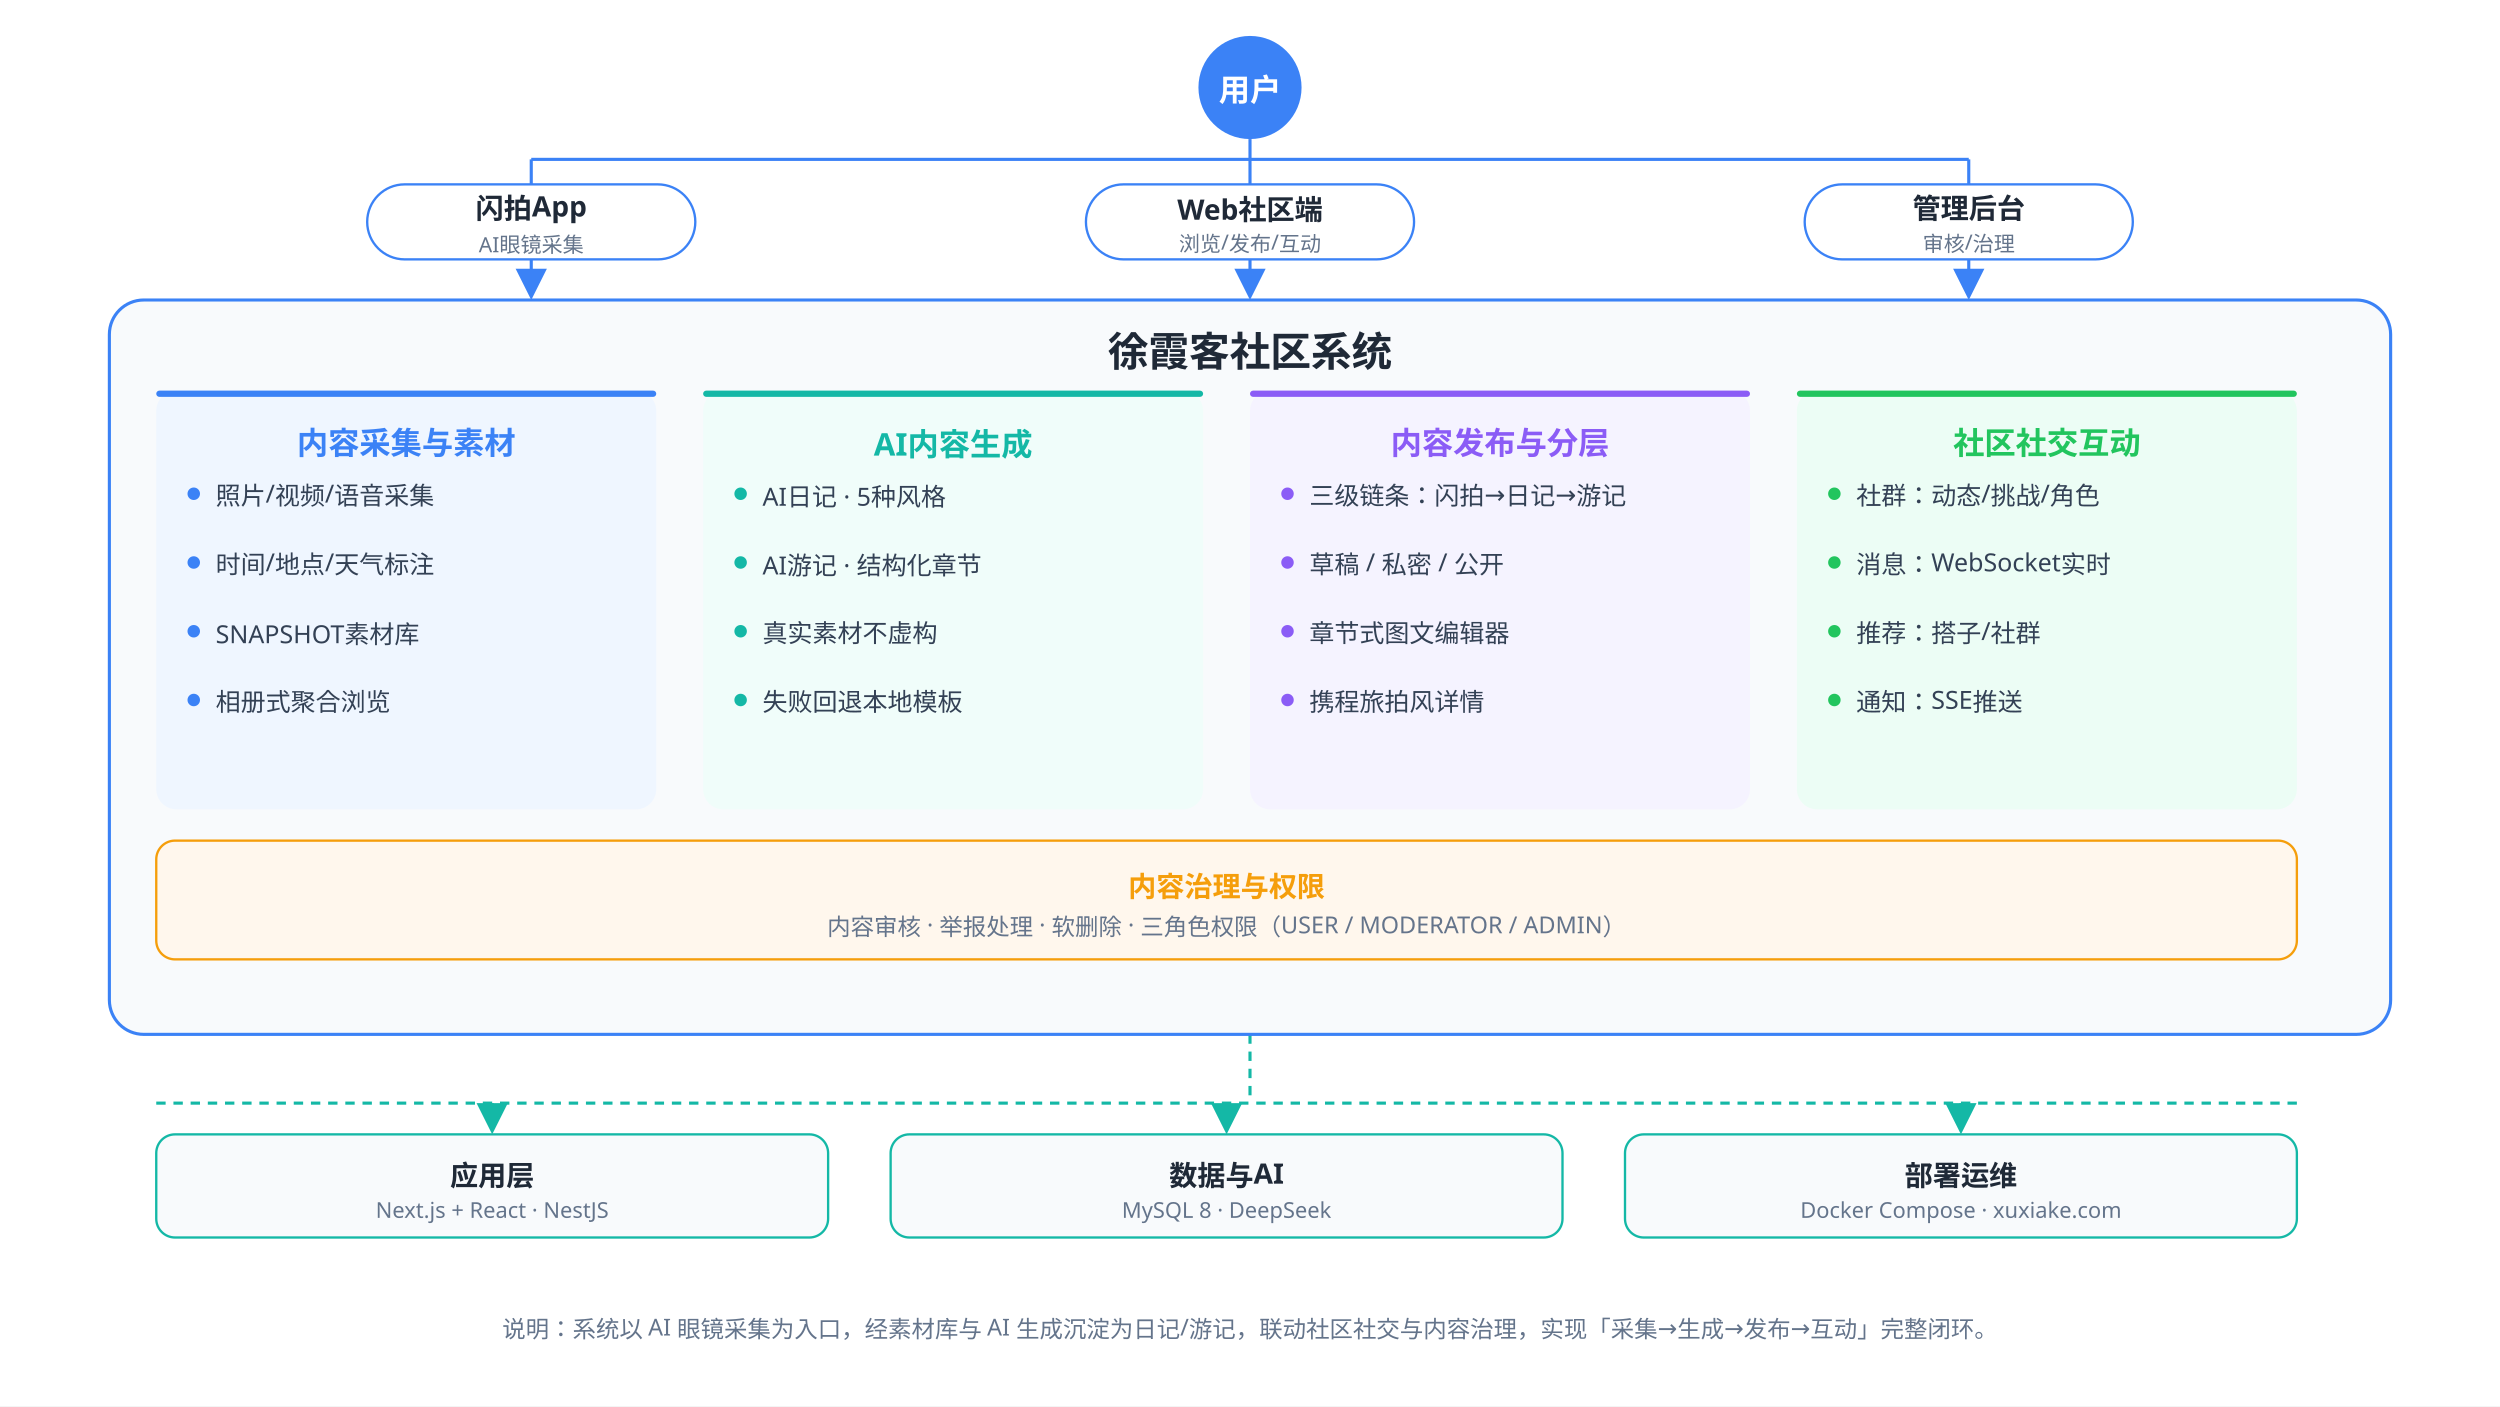
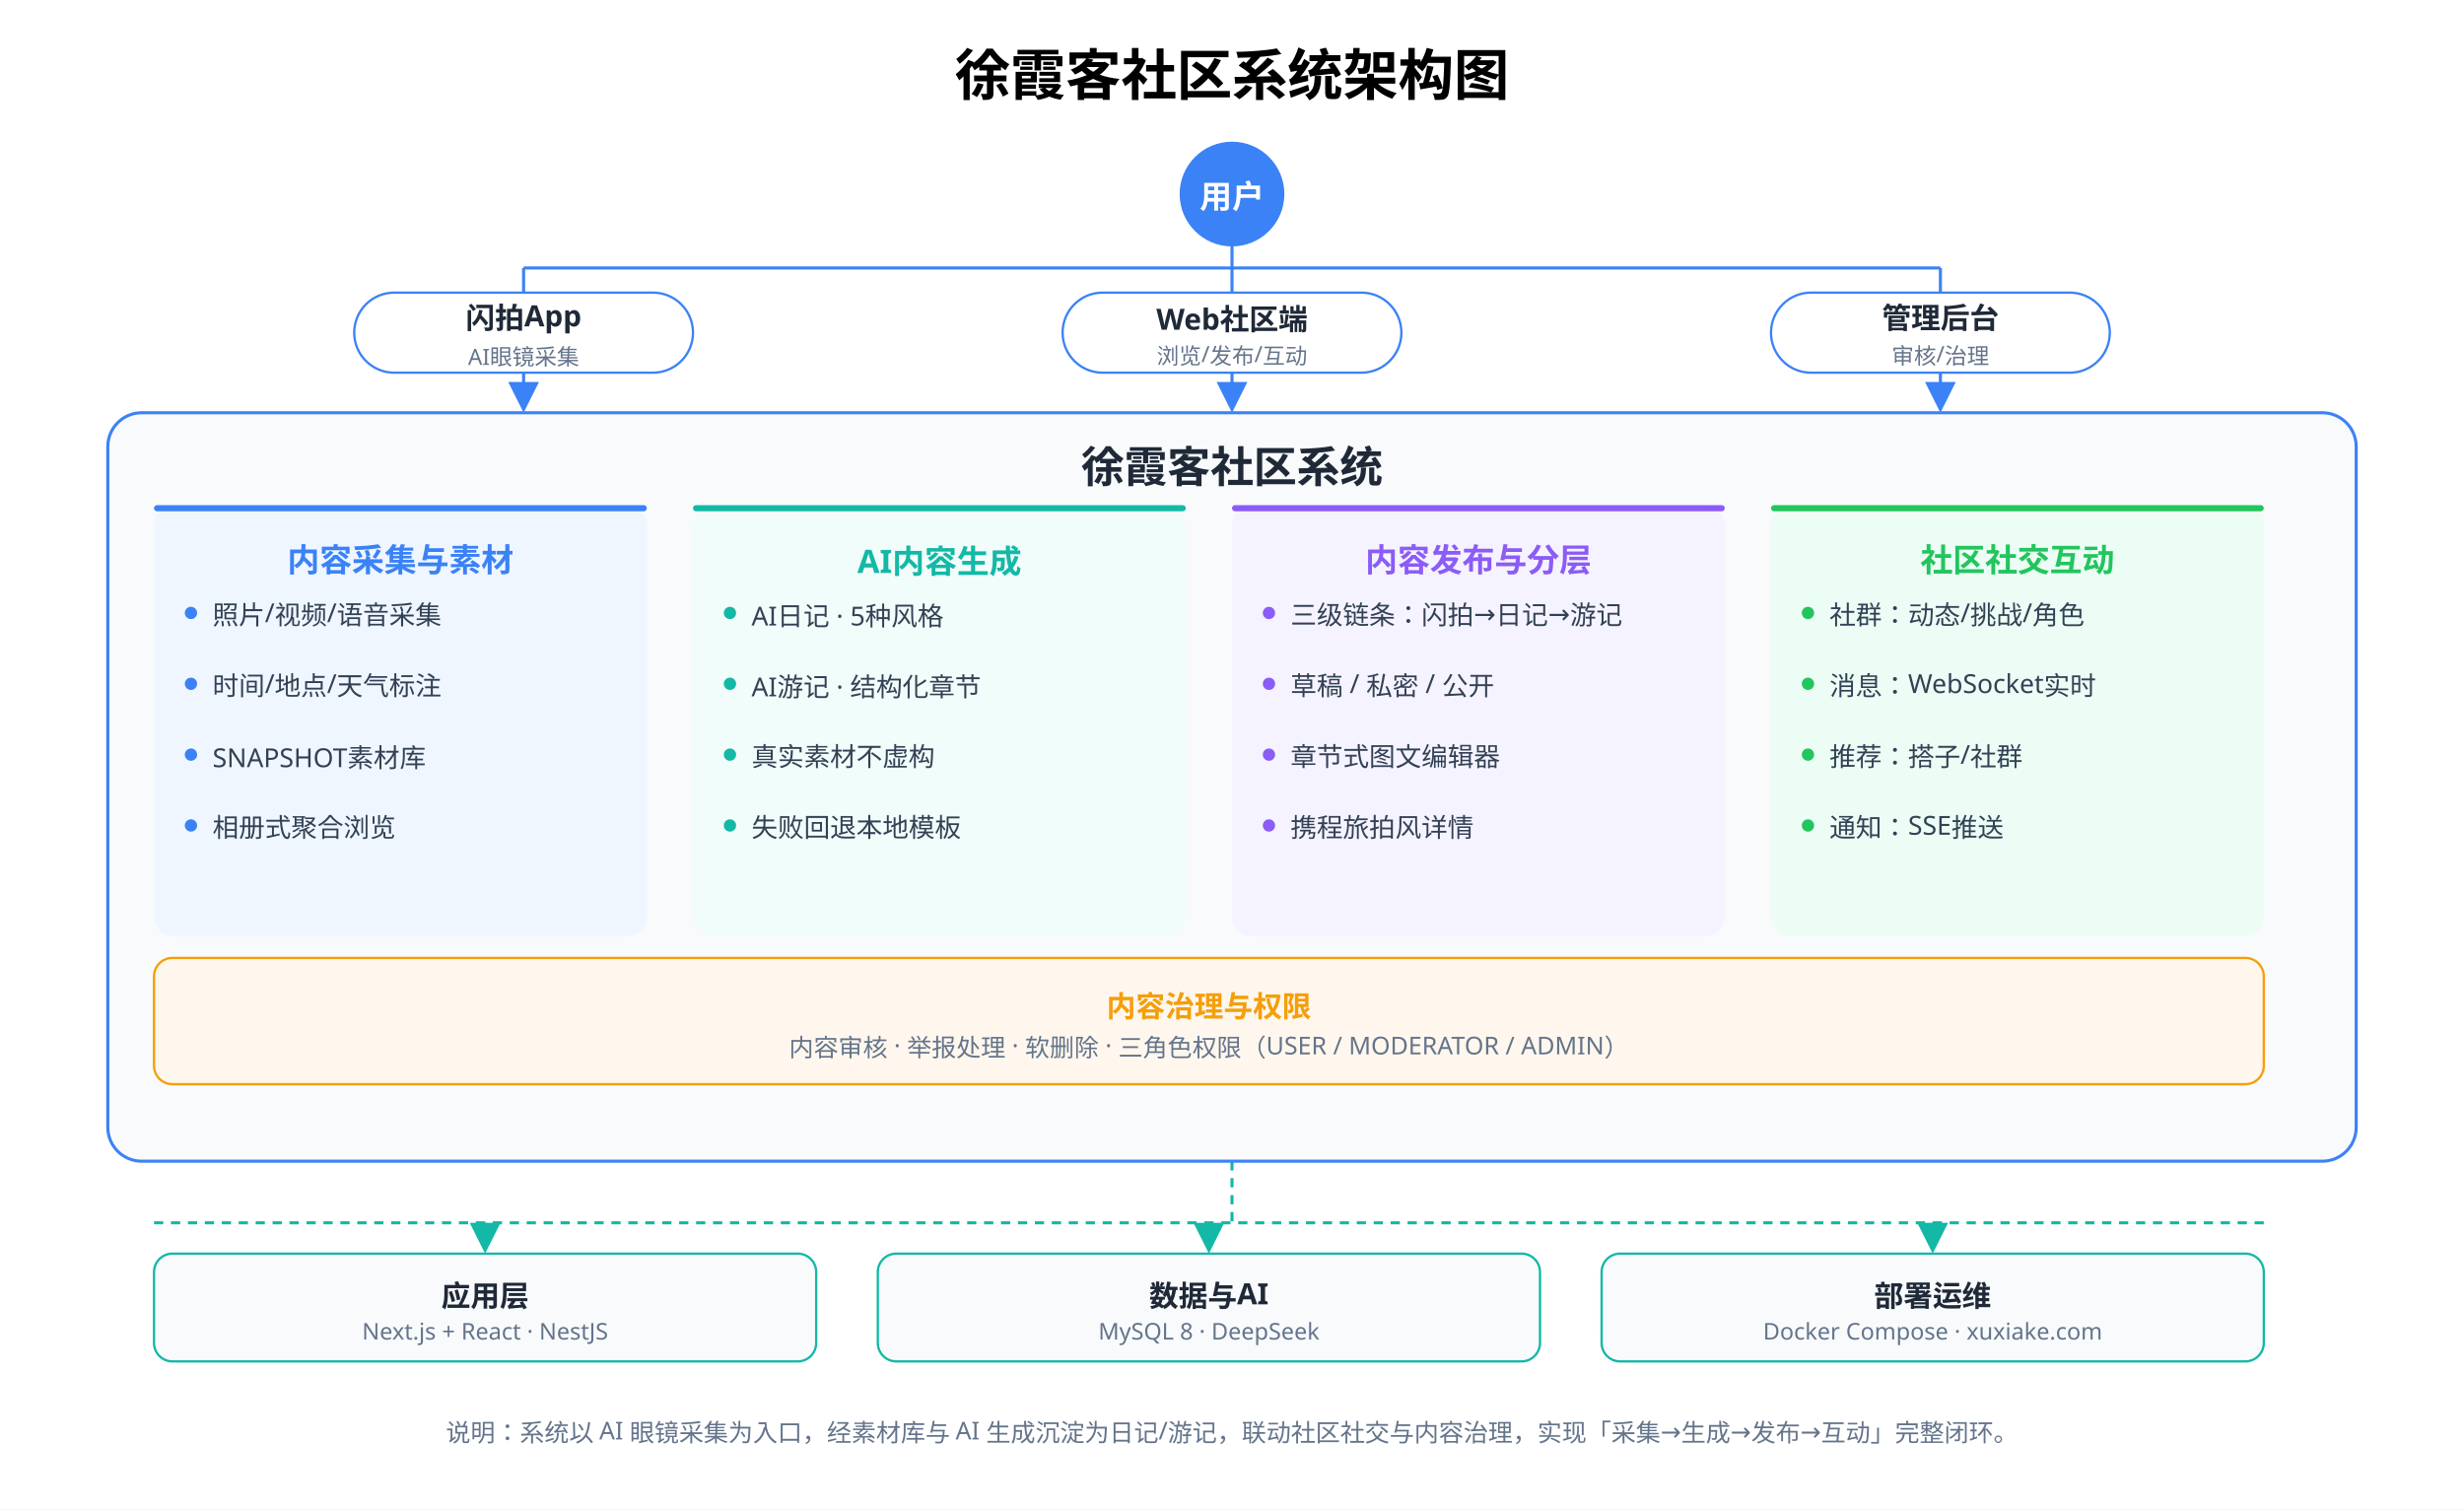
- <svg xmlns="http://www.w3.org/2000/svg" width="1600" height="900" viewBox="0 0 1600 900" font-family="Microsoft YaHei, PingFang SC, sans-serif">
-   <rect width="1600" height="900" fill="#FFFFFF" />
+ <svg xmlns="http://www.w3.org/2000/svg" width="1600" height="980" viewBox="0 0 1600 980" font-family="Microsoft YaHei, PingFang SC, sans-serif">
+   <rect width="1600" height="980" fill="#FFFFFF" />
  <defs>
    <marker id="arrow" markerWidth="10" markerHeight="10" refX="8" refY="5" orient="auto">
      <path d="M0,0 L10,5 L0,10 z" fill="#3B82F6" />
    </marker>
    <marker id="arrowA" markerWidth="10" markerHeight="10" refX="8" refY="5" orient="auto">
      <path d="M0,0 L10,5 L0,10 z" fill="#14B8A6" />
    </marker>
  </defs>
-   <line x1="800" y1="89" x2="800" y2="102" stroke="#3B82F6" stroke-width="2" />
-   <line x1="340" y1="102" x2="1260" y2="102" stroke="#3B82F6" stroke-width="2" />
-   <line x1="340" y1="102" x2="340" y2="118.0" stroke="#3B82F6" stroke-width="2" />
-   <line x1="800" y1="102" x2="800" y2="118.0" stroke="#3B82F6" stroke-width="2" />
-   <line x1="1260" y1="102" x2="1260" y2="118.0" stroke="#3B82F6" stroke-width="2" />
-   <line x1="340" y1="166.0" x2="340" y2="188" stroke="#3B82F6" stroke-width="2" marker-end="url(#arrow)" />
-   <line x1="800" y1="166.0" x2="800" y2="188" stroke="#3B82F6" stroke-width="2" marker-end="url(#arrow)" />
-   <line x1="1260" y1="166.0" x2="1260" y2="188" stroke="#3B82F6" stroke-width="2" marker-end="url(#arrow)" />
-   <line x1="800" y1="662" x2="800" y2="706" stroke="#14B8A6" stroke-width="2" stroke-dasharray="6,5" />
-   <line x1="100" y1="706" x2="1470" y2="706" stroke="#14B8A6" stroke-width="2" stroke-dasharray="6,5" />
-   <line x1="315.0" y1="706" x2="315.0" y2="722" stroke="#14B8A6" stroke-width="2" stroke-dasharray="6,5" marker-end="url(#arrowA)" />
-   <line x1="785.0" y1="706" x2="785.0" y2="722" stroke="#14B8A6" stroke-width="2" stroke-dasharray="6,5" marker-end="url(#arrowA)" />
-   <line x1="1255.0" y1="706" x2="1255.0" y2="722" stroke="#14B8A6" stroke-width="2" stroke-dasharray="6,5" marker-end="url(#arrowA)" />
-   <circle cx="800" cy="56" r="33" fill="#3B82F6" />
-   <text x="800" y="56" fill="#FFFFFF" font-size="20" font-weight="bold" text-anchor="middle" dominant-baseline="central">用户</text>
-   <rect x="235.0" y="118.0" width="210" height="48" rx="24" fill="#FFFFFF" stroke="#3B82F6" stroke-width="1.5" />
-   <text x="340" y="132" fill="#1F2937" font-size="18" font-weight="bold" text-anchor="middle" dominant-baseline="central">闪拍App</text>
-   <text x="340" y="155" fill="#64748B" font-size="13.5" text-anchor="middle" dominant-baseline="central">AI眼镜采集</text>
-   <rect x="695.0" y="118.0" width="210" height="48" rx="24" fill="#FFFFFF" stroke="#3B82F6" stroke-width="1.5" />
-   <text x="800" y="132" fill="#1F2937" font-size="18" font-weight="bold" text-anchor="middle" dominant-baseline="central">Web社区端</text>
-   <text x="800" y="155" fill="#64748B" font-size="13.5" text-anchor="middle" dominant-baseline="central">浏览/发布/互动</text>
-   <rect x="1155.0" y="118.0" width="210" height="48" rx="24" fill="#FFFFFF" stroke="#3B82F6" stroke-width="1.5" />
-   <text x="1260" y="132" fill="#1F2937" font-size="18" font-weight="bold" text-anchor="middle" dominant-baseline="central">管理后台</text>
-   <text x="1260" y="155" fill="#64748B" font-size="13.5" text-anchor="middle" dominant-baseline="central">审核/治理</text>
-   <rect x="70" y="192" width="1460" height="470" rx="22" fill="#F8FAFC" stroke="#3B82F6" stroke-width="2" />
-   <text x="800" y="223" fill="#1F2937" font-size="26" font-weight="bold" text-anchor="middle" dominant-baseline="central">徐霞客社区系统</text>
-   <rect x="100" y="250" width="320" height="268" rx="13" fill="#EFF6FF" />
-   <rect x="100" y="250" width="320" height="4" rx="2" fill="#3B82F6" />
-   <text x="260.0" y="282" fill="#3B82F6" font-size="20" font-weight="bold" text-anchor="middle" dominant-baseline="central">内容采集与素材</text>
-   <circle cx="124" cy="316" r="4" fill="#3B82F6" />
-   <text x="138" y="316" fill="#334155" font-size="16" text-anchor="start" dominant-baseline="central">照片/视频/语音采集</text>
-   <circle cx="124" cy="360" r="4" fill="#3B82F6" />
-   <text x="138" y="360" fill="#334155" font-size="16" text-anchor="start" dominant-baseline="central">时间/地点/天气标注</text>
-   <circle cx="124" cy="404" r="4" fill="#3B82F6" />
-   <text x="138" y="404" fill="#334155" font-size="16" text-anchor="start" dominant-baseline="central">SNAPSHOT素材库</text>
-   <circle cx="124" cy="448" r="4" fill="#3B82F6" />
-   <text x="138" y="448" fill="#334155" font-size="16" text-anchor="start" dominant-baseline="central">相册式聚合浏览</text>
-   <rect x="450" y="250" width="320" height="268" rx="13" fill="#F0FDFA" />
-   <rect x="450" y="250" width="320" height="4" rx="2" fill="#14B8A6" />
-   <text x="610.0" y="282" fill="#14B8A6" font-size="20" font-weight="bold" text-anchor="middle" dominant-baseline="central">AI内容生成</text>
-   <circle cx="474" cy="316" r="4" fill="#14B8A6" />
-   <text x="488" y="316" fill="#334155" font-size="16" text-anchor="start" dominant-baseline="central">AI日记 · 5种风格</text>
-   <circle cx="474" cy="360" r="4" fill="#14B8A6" />
-   <text x="488" y="360" fill="#334155" font-size="16" text-anchor="start" dominant-baseline="central">AI游记 · 结构化章节</text>
-   <circle cx="474" cy="404" r="4" fill="#14B8A6" />
-   <text x="488" y="404" fill="#334155" font-size="16" text-anchor="start" dominant-baseline="central">真实素材不虚构</text>
-   <circle cx="474" cy="448" r="4" fill="#14B8A6" />
-   <text x="488" y="448" fill="#334155" font-size="16" text-anchor="start" dominant-baseline="central">失败回退本地模板</text>
-   <rect x="800" y="250" width="320" height="268" rx="13" fill="#F5F3FF" />
-   <rect x="800" y="250" width="320" height="4" rx="2" fill="#8B5CF6" />
-   <text x="960.0" y="282" fill="#8B5CF6" font-size="20" font-weight="bold" text-anchor="middle" dominant-baseline="central">内容发布与分层</text>
-   <circle cx="824" cy="316" r="4" fill="#8B5CF6" />
-   <text x="838" y="316" fill="#334155" font-size="16" text-anchor="start" dominant-baseline="central">三级链条：闪拍→日记→游记</text>
-   <circle cx="824" cy="360" r="4" fill="#8B5CF6" />
-   <text x="838" y="360" fill="#334155" font-size="16" text-anchor="start" dominant-baseline="central">草稿 / 私密 / 公开</text>
-   <circle cx="824" cy="404" r="4" fill="#8B5CF6" />
-   <text x="838" y="404" fill="#334155" font-size="16" text-anchor="start" dominant-baseline="central">章节式图文编辑器</text>
-   <circle cx="824" cy="448" r="4" fill="#8B5CF6" />
-   <text x="838" y="448" fill="#334155" font-size="16" text-anchor="start" dominant-baseline="central">携程旅拍风详情</text>
-   <rect x="1150" y="250" width="320" height="268" rx="13" fill="#ECFDF5" />
-   <rect x="1150" y="250" width="320" height="4" rx="2" fill="#22C55E" />
-   <text x="1310.0" y="282" fill="#22C55E" font-size="20" font-weight="bold" text-anchor="middle" dominant-baseline="central">社区社交互动</text>
-   <circle cx="1174" cy="316" r="4" fill="#22C55E" />
-   <text x="1188" y="316" fill="#334155" font-size="16" text-anchor="start" dominant-baseline="central">社群：动态/挑战/角色</text>
-   <circle cx="1174" cy="360" r="4" fill="#22C55E" />
-   <text x="1188" y="360" fill="#334155" font-size="16" text-anchor="start" dominant-baseline="central">消息：WebSocket实时</text>
-   <circle cx="1174" cy="404" r="4" fill="#22C55E" />
-   <text x="1188" y="404" fill="#334155" font-size="16" text-anchor="start" dominant-baseline="central">推荐：搭子/社群</text>
-   <circle cx="1174" cy="448" r="4" fill="#22C55E" />
-   <text x="1188" y="448" fill="#334155" font-size="16" text-anchor="start" dominant-baseline="central">通知：SSE推送</text>
-   <rect x="100" y="538" width="1370" height="76" rx="12" fill="#FFF7ED" stroke="#F59E0B" stroke-width="1.5" />
-   <text x="785.0" y="566" fill="#F59E0B" font-size="18" font-weight="bold" text-anchor="middle" dominant-baseline="central">内容治理与权限</text>
-   <text x="785.0" y="592" fill="#64748B" font-size="15" text-anchor="middle" dominant-baseline="central">内容审核 · 举报处理 · 软删除 · 三角色权限（USER / MODERATOR / ADMIN）</text>
-   <rect x="100" y="726" width="430" height="66" rx="12" fill="#F8FAFC" stroke="#14B8A6" stroke-width="1.5" />
-   <text x="315.0" y="751" fill="#1F2937" font-size="18" font-weight="bold" text-anchor="middle" dominant-baseline="central">应用层</text>
-   <text x="315.0" y="774" fill="#64748B" font-size="14" text-anchor="middle" dominant-baseline="central">Next.js + React · NestJS</text>
-   <rect x="570" y="726" width="430" height="66" rx="12" fill="#F8FAFC" stroke="#14B8A6" stroke-width="1.5" />
-   <text x="785.0" y="751" fill="#1F2937" font-size="18" font-weight="bold" text-anchor="middle" dominant-baseline="central">数据与AI</text>
-   <text x="785.0" y="774" fill="#64748B" font-size="14" text-anchor="middle" dominant-baseline="central">MySQL 8 · DeepSeek</text>
-   <rect x="1040" y="726" width="430" height="66" rx="12" fill="#F8FAFC" stroke="#14B8A6" stroke-width="1.5" />
-   <text x="1255.0" y="751" fill="#1F2937" font-size="18" font-weight="bold" text-anchor="middle" dominant-baseline="central">部署运维</text>
-   <text x="1255.0" y="774" fill="#64748B" font-size="14" text-anchor="middle" dominant-baseline="central">Docker Compose · xuxiake.com</text>
-   <text x="800.0" y="856" fill="#64748B" font-size="15" text-anchor="middle">说明：系统以 AI 眼镜采集为入口，经素材库与 AI 生成沉淀为日记/游记，联动社区社交与内容治理，实现「采集→生成→发布→互动」完整闭环。</text>
+   <text x="800.0" y="46" fill="#000000" font-size="36" font-weight="bold" text-anchor="middle" dominant-baseline="central">徐霞客社区系统架构图</text>
+   <line x1="800" y1="160" x2="800" y2="174" stroke="#3B82F6" stroke-width="2" />
+   <line x1="340" y1="174" x2="1260" y2="174" stroke="#3B82F6" stroke-width="2" />
+   <line x1="340" y1="174" x2="340" y2="190.0" stroke="#3B82F6" stroke-width="2" />
+   <line x1="800" y1="174" x2="800" y2="190.0" stroke="#3B82F6" stroke-width="2" />
+   <line x1="1260" y1="174" x2="1260" y2="190.0" stroke="#3B82F6" stroke-width="2" />
+   <line x1="340" y1="242.0" x2="340" y2="264" stroke="#3B82F6" stroke-width="2" marker-end="url(#arrow)" />
+   <line x1="800" y1="242.0" x2="800" y2="264" stroke="#3B82F6" stroke-width="2" marker-end="url(#arrow)" />
+   <line x1="1260" y1="242.0" x2="1260" y2="264" stroke="#3B82F6" stroke-width="2" marker-end="url(#arrow)" />
+   <line x1="800" y1="754" x2="800" y2="794" stroke="#14B8A6" stroke-width="2" stroke-dasharray="6,5" />
+   <line x1="100" y1="794" x2="1470" y2="794" stroke="#14B8A6" stroke-width="2" stroke-dasharray="6,5" />
+   <line x1="315.0" y1="794" x2="315.0" y2="810" stroke="#14B8A6" stroke-width="2" stroke-dasharray="6,5" marker-end="url(#arrowA)" />
+   <line x1="785.0" y1="794" x2="785.0" y2="810" stroke="#14B8A6" stroke-width="2" stroke-dasharray="6,5" marker-end="url(#arrowA)" />
+   <line x1="1255.0" y1="794" x2="1255.0" y2="810" stroke="#14B8A6" stroke-width="2" stroke-dasharray="6,5" marker-end="url(#arrowA)" />
+   <circle cx="800" cy="126" r="34" fill="#3B82F6" />
+   <text x="800" y="126" fill="#FFFFFF" font-size="21" font-weight="bold" text-anchor="middle" dominant-baseline="central">用户</text>
+   <rect x="230.0" y="190.0" width="220" height="52" rx="26" fill="#FFFFFF" stroke="#3B82F6" stroke-width="1.5" />
+   <text x="340" y="205" fill="#1F2937" font-size="19" font-weight="bold" text-anchor="middle" dominant-baseline="central">闪拍App</text>
+   <text x="340" y="230" fill="#64748B" font-size="14.5" text-anchor="middle" dominant-baseline="central">AI眼镜采集</text>
+   <rect x="690.0" y="190.0" width="220" height="52" rx="26" fill="#FFFFFF" stroke="#3B82F6" stroke-width="1.5" />
+   <text x="800" y="205" fill="#1F2937" font-size="19" font-weight="bold" text-anchor="middle" dominant-baseline="central">Web社区端</text>
+   <text x="800" y="230" fill="#64748B" font-size="14.5" text-anchor="middle" dominant-baseline="central">浏览/发布/互动</text>
+   <rect x="1150.0" y="190.0" width="220" height="52" rx="26" fill="#FFFFFF" stroke="#3B82F6" stroke-width="1.5" />
+   <text x="1260" y="205" fill="#1F2937" font-size="19" font-weight="bold" text-anchor="middle" dominant-baseline="central">管理后台</text>
+   <text x="1260" y="230" fill="#64748B" font-size="14.5" text-anchor="middle" dominant-baseline="central">审核/治理</text>
+   <rect x="70" y="268" width="1460" height="486" rx="22" fill="#F8FAFC" stroke="#3B82F6" stroke-width="2" />
+   <text x="800" y="301" fill="#1F2937" font-size="28" font-weight="bold" text-anchor="middle" dominant-baseline="central">徐霞客社区系统</text>
+   <rect x="100" y="328" width="320" height="280" rx="13" fill="#EFF6FF" />
+   <rect x="100" y="328" width="320" height="4" rx="2" fill="#3B82F6" />
+   <text x="260.0" y="362" fill="#3B82F6" font-size="21" font-weight="bold" text-anchor="middle" dominant-baseline="central">内容采集与素材</text>
+   <circle cx="124" cy="398" r="4" fill="#3B82F6" />
+   <text x="138" y="398" fill="#334155" font-size="17" text-anchor="start" dominant-baseline="central">照片/视频/语音采集</text>
+   <circle cx="124" cy="444" r="4" fill="#3B82F6" />
+   <text x="138" y="444" fill="#334155" font-size="17" text-anchor="start" dominant-baseline="central">时间/地点/天气标注</text>
+   <circle cx="124" cy="490" r="4" fill="#3B82F6" />
+   <text x="138" y="490" fill="#334155" font-size="17" text-anchor="start" dominant-baseline="central">SNAPSHOT素材库</text>
+   <circle cx="124" cy="536" r="4" fill="#3B82F6" />
+   <text x="138" y="536" fill="#334155" font-size="17" text-anchor="start" dominant-baseline="central">相册式聚合浏览</text>
+   <rect x="450" y="328" width="320" height="280" rx="13" fill="#F0FDFA" />
+   <rect x="450" y="328" width="320" height="4" rx="2" fill="#14B8A6" />
+   <text x="610.0" y="362" fill="#14B8A6" font-size="21" font-weight="bold" text-anchor="middle" dominant-baseline="central">AI内容生成</text>
+   <circle cx="474" cy="398" r="4" fill="#14B8A6" />
+   <text x="488" y="398" fill="#334155" font-size="17" text-anchor="start" dominant-baseline="central">AI日记 · 5种风格</text>
+   <circle cx="474" cy="444" r="4" fill="#14B8A6" />
+   <text x="488" y="444" fill="#334155" font-size="17" text-anchor="start" dominant-baseline="central">AI游记 · 结构化章节</text>
+   <circle cx="474" cy="490" r="4" fill="#14B8A6" />
+   <text x="488" y="490" fill="#334155" font-size="17" text-anchor="start" dominant-baseline="central">真实素材不虚构</text>
+   <circle cx="474" cy="536" r="4" fill="#14B8A6" />
+   <text x="488" y="536" fill="#334155" font-size="17" text-anchor="start" dominant-baseline="central">失败回退本地模板</text>
+   <rect x="800" y="328" width="320" height="280" rx="13" fill="#F5F3FF" />
+   <rect x="800" y="328" width="320" height="4" rx="2" fill="#8B5CF6" />
+   <text x="960.0" y="362" fill="#8B5CF6" font-size="21" font-weight="bold" text-anchor="middle" dominant-baseline="central">内容发布与分层</text>
+   <circle cx="824" cy="398" r="4" fill="#8B5CF6" />
+   <text x="838" y="398" fill="#334155" font-size="17" text-anchor="start" dominant-baseline="central">三级链条：闪拍→日记→游记</text>
+   <circle cx="824" cy="444" r="4" fill="#8B5CF6" />
+   <text x="838" y="444" fill="#334155" font-size="17" text-anchor="start" dominant-baseline="central">草稿 / 私密 / 公开</text>
+   <circle cx="824" cy="490" r="4" fill="#8B5CF6" />
+   <text x="838" y="490" fill="#334155" font-size="17" text-anchor="start" dominant-baseline="central">章节式图文编辑器</text>
+   <circle cx="824" cy="536" r="4" fill="#8B5CF6" />
+   <text x="838" y="536" fill="#334155" font-size="17" text-anchor="start" dominant-baseline="central">携程旅拍风详情</text>
+   <rect x="1150" y="328" width="320" height="280" rx="13" fill="#ECFDF5" />
+   <rect x="1150" y="328" width="320" height="4" rx="2" fill="#22C55E" />
+   <text x="1310.0" y="362" fill="#22C55E" font-size="21" font-weight="bold" text-anchor="middle" dominant-baseline="central">社区社交互动</text>
+   <circle cx="1174" cy="398" r="4" fill="#22C55E" />
+   <text x="1188" y="398" fill="#334155" font-size="17" text-anchor="start" dominant-baseline="central">社群：动态/挑战/角色</text>
+   <circle cx="1174" cy="444" r="4" fill="#22C55E" />
+   <text x="1188" y="444" fill="#334155" font-size="17" text-anchor="start" dominant-baseline="central">消息：WebSocket实时</text>
+   <circle cx="1174" cy="490" r="4" fill="#22C55E" />
+   <text x="1188" y="490" fill="#334155" font-size="17" text-anchor="start" dominant-baseline="central">推荐：搭子/社群</text>
+   <circle cx="1174" cy="536" r="4" fill="#22C55E" />
+   <text x="1188" y="536" fill="#334155" font-size="17" text-anchor="start" dominant-baseline="central">通知：SSE推送</text>
+   <rect x="100" y="622" width="1370" height="82" rx="12" fill="#FFF7ED" stroke="#F59E0B" stroke-width="1.5" />
+   <text x="785.0" y="652" fill="#F59E0B" font-size="19" font-weight="bold" text-anchor="middle" dominant-baseline="central">内容治理与权限</text>
+   <text x="785.0" y="679" fill="#64748B" font-size="16" text-anchor="middle" dominant-baseline="central">内容审核 · 举报处理 · 软删除 · 三角色权限（USER / MODERATOR / ADMIN）</text>
+   <rect x="100" y="814" width="430" height="70" rx="12" fill="#F8FAFC" stroke="#14B8A6" stroke-width="1.5" />
+   <text x="315.0" y="840" fill="#1F2937" font-size="19" font-weight="bold" text-anchor="middle" dominant-baseline="central">应用层</text>
+   <text x="315.0" y="864" fill="#64748B" font-size="15" text-anchor="middle" dominant-baseline="central">Next.js + React · NestJS</text>
+   <rect x="570" y="814" width="430" height="70" rx="12" fill="#F8FAFC" stroke="#14B8A6" stroke-width="1.5" />
+   <text x="785.0" y="840" fill="#1F2937" font-size="19" font-weight="bold" text-anchor="middle" dominant-baseline="central">数据与AI</text>
+   <text x="785.0" y="864" fill="#64748B" font-size="15" text-anchor="middle" dominant-baseline="central">MySQL 8 · DeepSeek</text>
+   <rect x="1040" y="814" width="430" height="70" rx="12" fill="#F8FAFC" stroke="#14B8A6" stroke-width="1.5" />
+   <text x="1255.0" y="840" fill="#1F2937" font-size="19" font-weight="bold" text-anchor="middle" dominant-baseline="central">部署运维</text>
+   <text x="1255.0" y="864" fill="#64748B" font-size="15" text-anchor="middle" dominant-baseline="central">Docker Compose · xuxiake.com</text>
+   <text x="800.0" y="936" fill="#64748B" font-size="16" text-anchor="middle">说明：系统以 AI 眼镜采集为入口，经素材库与 AI 生成沉淀为日记/游记，联动社区社交与内容治理，实现「采集→生成→发布→互动」完整闭环。</text>
</svg>
